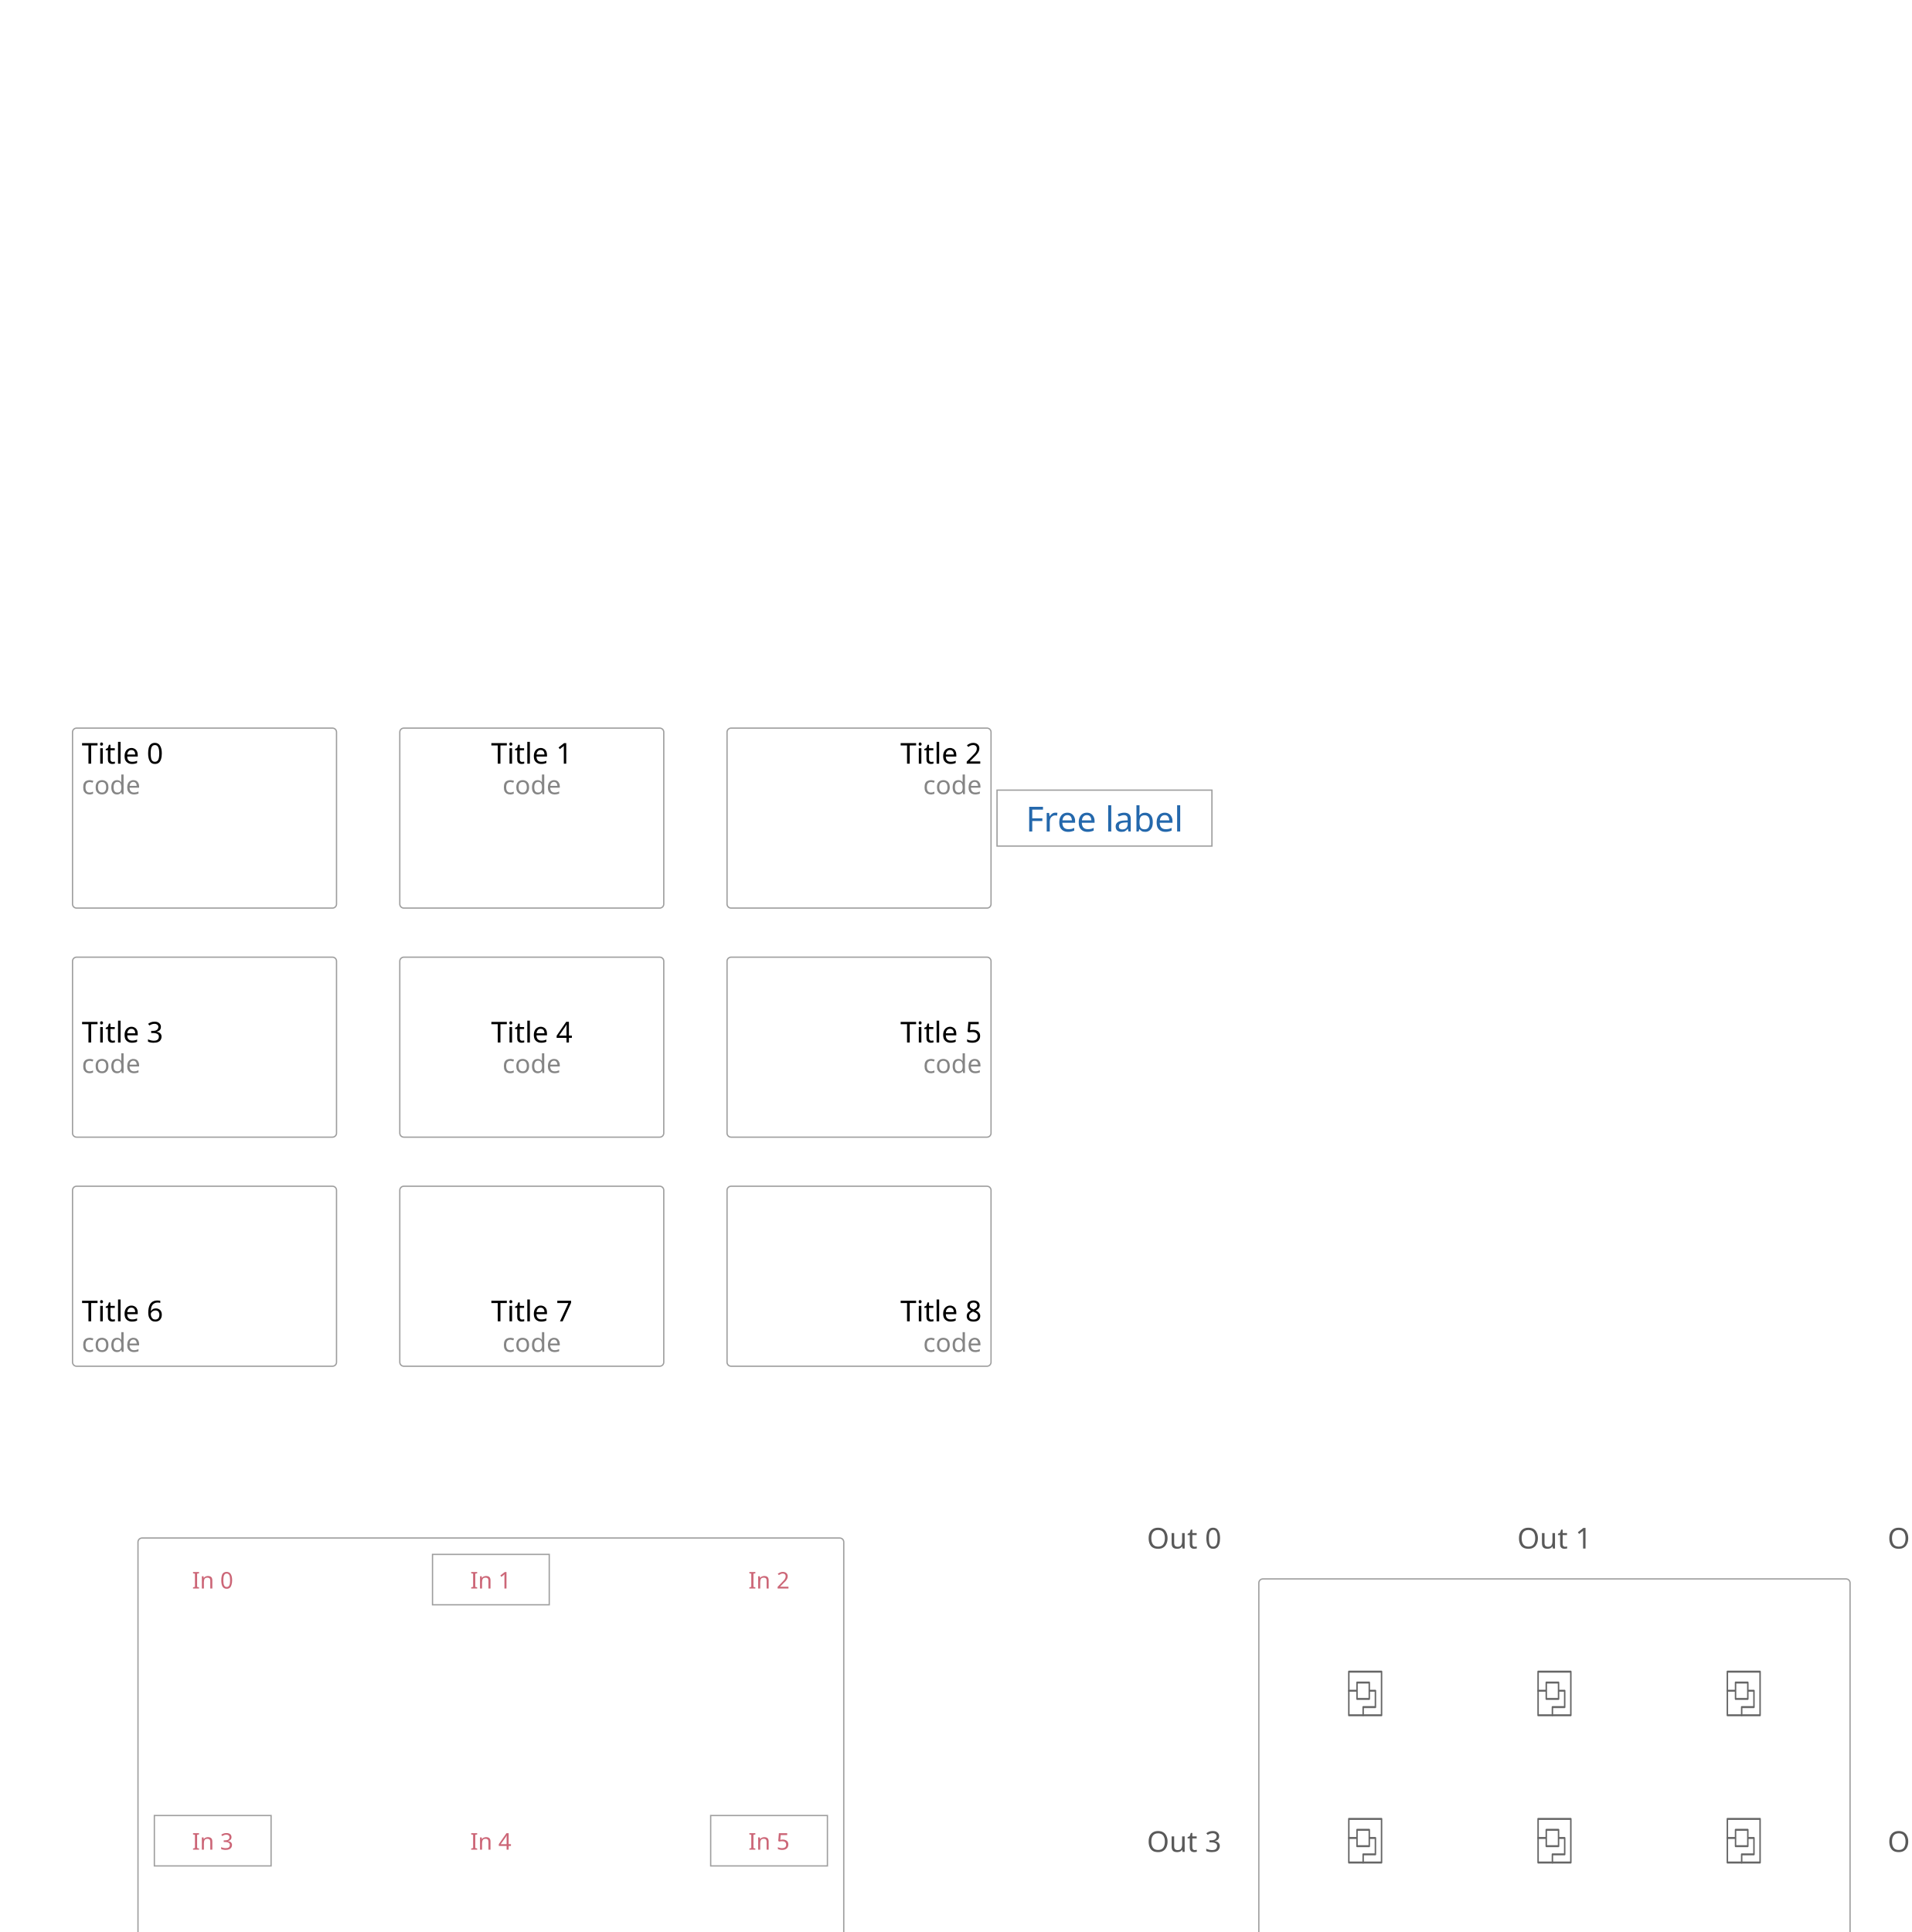
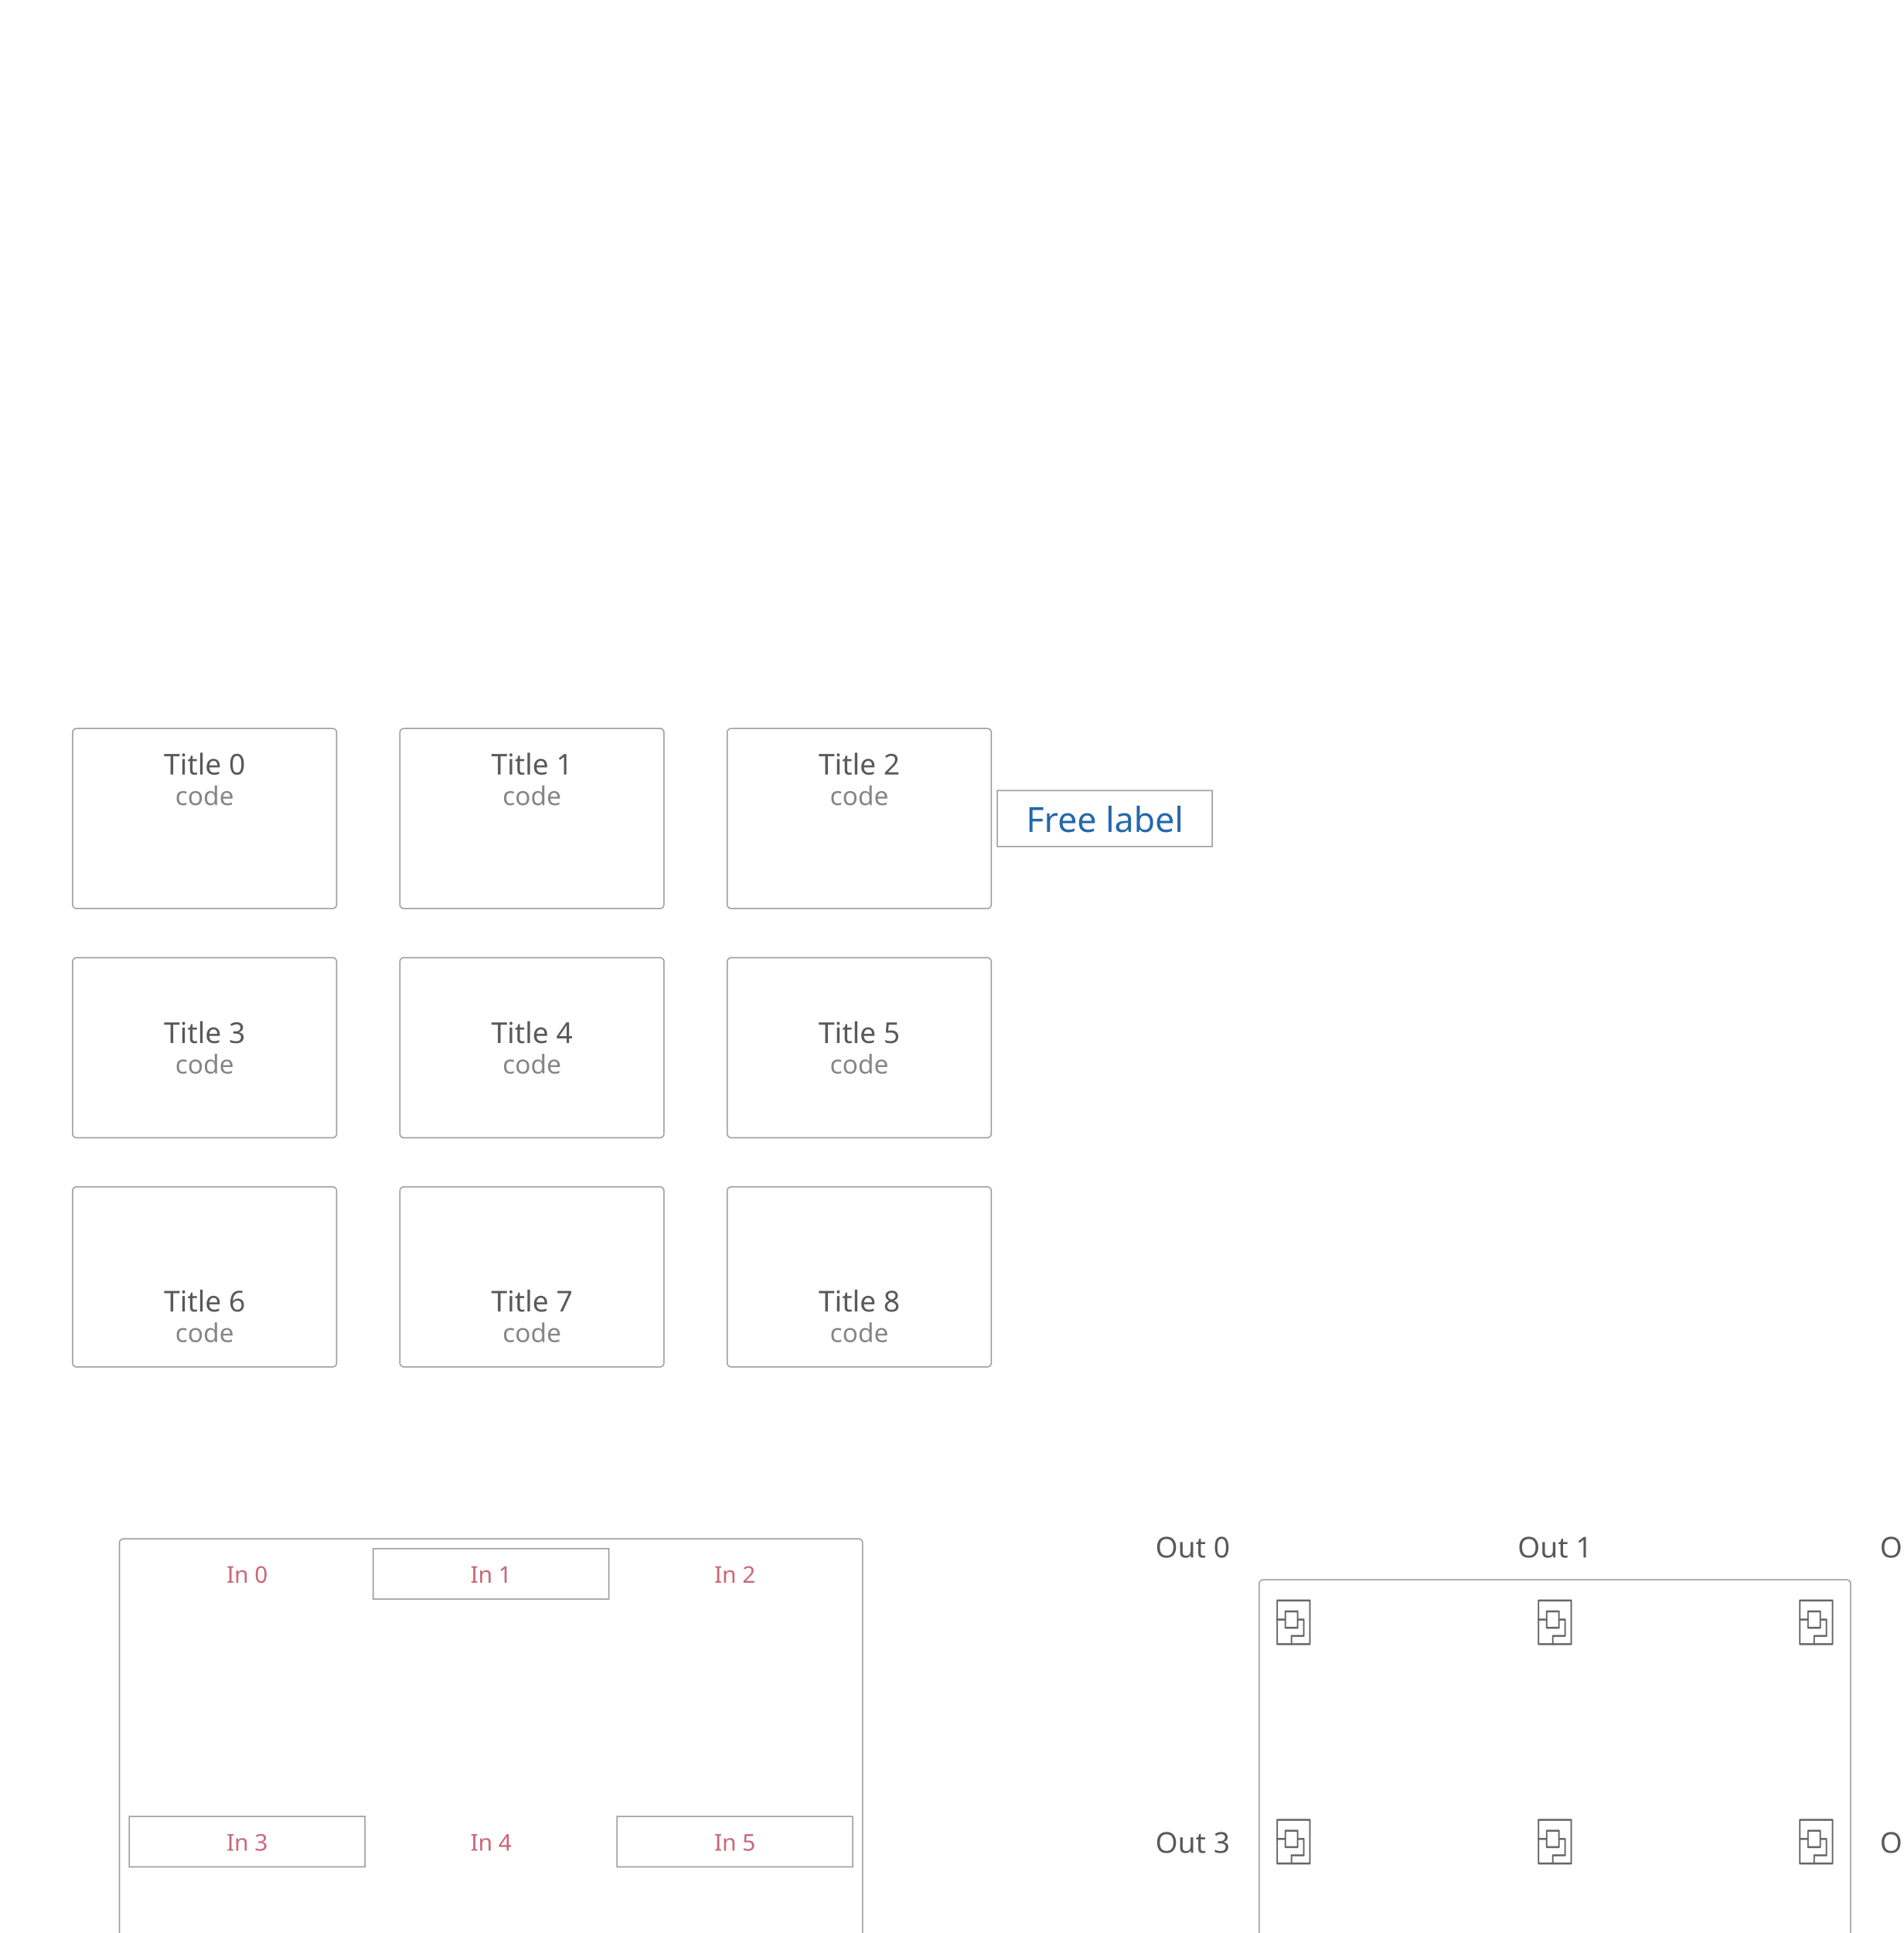
<svg id="canvas">
  <g class="grid" />
  <g class="view" transform="translate(100,400) scale(4)">
    <g />
    <g>
      <g fill-opacity="1" stroke-opacity="1">
        <rect data-node="title0" fill="rgb(255,255,255)" stroke="#9E9E9E" stroke-dasharray="none" stroke-width="0.158" class="node" x="-16.134" y="-11" width="32.267" height="22" rx="0.492" ry="0.492" />
-         <text data-text="title0-title" data-parent="title0" x="-15" y="-8.013" text-anchor="start" dominant-baseline="central" font-size="3.515" font-family="Sakuga Sans" fill="#000" pointer-events="auto" font-weight="normal" font-style="normal">Title 0</text>
-         <text data-text="title0-title" data-parent="title0" x="-15" y="-4.146" text-anchor="start" dominant-baseline="central" font-size="3.163" font-family="Sakuga Mono" fill="#858585" pointer-events="auto">code</text>
      </g>
      <g fill-opacity="1" stroke-opacity="1">
        <rect data-node="title1" fill="rgb(255,255,255)" stroke="#9E9E9E" stroke-dasharray="none" stroke-width="0.158" class="node" x="23.866" y="-11" width="32.267" height="22" rx="0.492" ry="0.492" />
-         <text data-text="title1-title" data-parent="title1" x="40" y="-8.013" text-anchor="middle" dominant-baseline="central" font-size="3.515" font-family="Sakuga Sans" fill="#000" pointer-events="auto" font-weight="normal" font-style="normal">Title 1</text>
-         <text data-text="title1-title" data-parent="title1" x="40" y="-4.146" text-anchor="middle" dominant-baseline="central" font-size="3.163" font-family="Sakuga Mono" fill="#858585" pointer-events="auto">code</text>
      </g>
      <g fill-opacity="1" stroke-opacity="1">
        <rect data-node="title2" fill="rgb(255,255,255)" stroke="#9E9E9E" stroke-dasharray="none" stroke-width="0.158" class="node" x="63.866" y="-11" width="32.267" height="22" rx="0.492" ry="0.492" />
-         <text data-text="title2-title" data-parent="title2" x="95" y="-8.013" text-anchor="end" dominant-baseline="central" font-size="3.515" font-family="Sakuga Sans" fill="#000" pointer-events="auto" font-weight="normal" font-style="normal">Title 2</text>
-         <text data-text="title2-title" data-parent="title2" x="95" y="-4.146" text-anchor="end" dominant-baseline="central" font-size="3.163" font-family="Sakuga Mono" fill="#858585" pointer-events="auto">code</text>
      </g>
      <g fill-opacity="1" stroke-opacity="1">
        <rect data-node="title3" fill="rgb(255,255,255)" stroke="#9E9E9E" stroke-dasharray="none" stroke-width="0.158" class="node" x="-16.134" y="17" width="32.267" height="22" rx="0.492" ry="0.492" />
-         <text data-text="title3-title" data-parent="title3" x="-15" y="26.067" text-anchor="start" dominant-baseline="central" font-size="3.515" font-family="Sakuga Sans" fill="#000" pointer-events="auto" font-weight="normal" font-style="normal">Title 3</text>
-         <text data-text="title3-title" data-parent="title3" x="-15" y="29.933" text-anchor="start" dominant-baseline="central" font-size="3.163" font-family="Sakuga Mono" fill="#858585" pointer-events="auto">code</text>
      </g>
      <g fill-opacity="1" stroke-opacity="1">
        <rect data-node="title4" fill="rgb(255,255,255)" stroke="#9E9E9E" stroke-dasharray="none" stroke-width="0.158" class="node" x="23.866" y="17" width="32.267" height="22" rx="0.492" ry="0.492" />
-         <text data-text="title4-title" data-parent="title4" x="40" y="26.067" text-anchor="middle" dominant-baseline="central" font-size="3.515" font-family="Sakuga Sans" fill="#000" pointer-events="auto" font-weight="normal" font-style="normal">Title 4</text>
-         <text data-text="title4-title" data-parent="title4" x="40" y="29.933" text-anchor="middle" dominant-baseline="central" font-size="3.163" font-family="Sakuga Mono" fill="#858585" pointer-events="auto">code</text>
      </g>
      <g fill-opacity="1" stroke-opacity="1">
        <rect data-node="title5" fill="rgb(255,255,255)" stroke="#9E9E9E" stroke-dasharray="none" stroke-width="0.158" class="node" x="63.866" y="17" width="32.267" height="22" rx="0.492" ry="0.492" />
-         <text data-text="title5-title" data-parent="title5" x="95" y="26.067" text-anchor="end" dominant-baseline="central" font-size="3.515" font-family="Sakuga Sans" fill="#000" pointer-events="auto" font-weight="normal" font-style="normal">Title 5</text>
-         <text data-text="title5-title" data-parent="title5" x="95" y="29.933" text-anchor="end" dominant-baseline="central" font-size="3.163" font-family="Sakuga Mono" fill="#858585" pointer-events="auto">code</text>
      </g>
      <g fill-opacity="1" stroke-opacity="1">
        <rect data-node="title6" fill="rgb(255,255,255)" stroke="#9E9E9E" stroke-dasharray="none" stroke-width="0.158" class="node" x="-16.134" y="45" width="32.267" height="22" rx="0.492" ry="0.492" />
-         <text data-text="title6-title" data-parent="title6" x="-15" y="60.147" text-anchor="start" dominant-baseline="central" font-size="3.515" font-family="Sakuga Sans" fill="#000" pointer-events="auto" font-weight="normal" font-style="normal">Title 6</text>
-         <text data-text="title6-title" data-parent="title6" x="-15" y="64.013" text-anchor="start" dominant-baseline="central" font-size="3.163" font-family="Sakuga Mono" fill="#858585" pointer-events="auto">code</text>
      </g>
      <g fill-opacity="1" stroke-opacity="1">
        <rect data-node="title7" fill="rgb(255,255,255)" stroke="#9E9E9E" stroke-dasharray="none" stroke-width="0.158" class="node" x="23.866" y="45" width="32.267" height="22" rx="0.492" ry="0.492" />
-         <text data-text="title7-title" data-parent="title7" x="40" y="60.147" text-anchor="middle" dominant-baseline="central" font-size="3.515" font-family="Sakuga Sans" fill="#000" pointer-events="auto" font-weight="normal" font-style="normal">Title 7</text>
-         <text data-text="title7-title" data-parent="title7" x="40" y="64.013" text-anchor="middle" dominant-baseline="central" font-size="3.163" font-family="Sakuga Mono" fill="#858585" pointer-events="auto">code</text>
      </g>
      <g fill-opacity="1" stroke-opacity="1">
        <rect data-node="title8" fill="rgb(255,255,255)" stroke="#9E9E9E" stroke-dasharray="none" stroke-width="0.158" class="node" x="63.866" y="45" width="32.267" height="22" rx="0.492" ry="0.492" />
-         <text data-text="title8-title" data-parent="title8" x="95" y="60.147" text-anchor="end" dominant-baseline="central" font-size="3.515" font-family="Sakuga Sans" fill="#000" pointer-events="auto" font-weight="normal" font-style="normal">Title 8</text>
-         <text data-text="title8-title" data-parent="title8" x="95" y="64.013" text-anchor="end" dominant-baseline="central" font-size="3.163" font-family="Sakuga Mono" fill="#858585" pointer-events="auto">code</text>
-       </g>
-       <g fill-opacity="1" stroke-opacity="1">
-         <rect data-node="labelParent" fill="rgb(255,255,255)" stroke="#9E9E9E" stroke-dasharray="none" stroke-width="0.158" class="node" x="-8.134" y="88" width="86.267" height="74" rx="0.492" ry="0.492" />
-         <text data-text="labelParent-title" data-parent="labelParent" x="35" y="125" text-anchor="middle" dominant-baseline="central" font-size="3.515" font-family="Sakuga Sans" fill="#000" pointer-events="auto" font-weight="normal" font-style="normal" />
+       </g>
+       <g fill-opacity="1" stroke-opacity="1">
+         <rect data-node="labelParent" fill="rgb(255,255,255)" stroke="#9E9E9E" stroke-dasharray="none" stroke-width="0.158" class="node" x="-10.401" y="88" width="90.802" height="74" rx="0.492" ry="0.492" />
      </g>
      <g fill-opacity="1" stroke-opacity="1">
        <rect data-node="parent" fill="rgb(255,255,255)" stroke="#9E9E9E" stroke-dasharray="none" stroke-width="0.158" class="node" x="-8.134" y="185" width="86.267" height="40" rx="0.492" ry="0.492" />
-         <text data-text="parent-title" data-parent="parent" x="77" y="222.013" text-anchor="end" dominant-baseline="central" font-size="3.515" font-family="Sakuga Sans" fill="#000" pointer-events="auto" font-weight="normal" font-style="normal">Parent</text>
      </g>
      <g fill-opacity="1" stroke-opacity="1">
        <rect data-node="outsideParent" fill="rgb(255,255,255)" stroke="#9E9E9E" stroke-dasharray="none" stroke-width="0.158" class="node" x="128.866" y="93" width="72.267" height="64" rx="0.492" ry="0.492" />
-         <text data-text="outsideParent-title" data-parent="outsideParent" x="165" y="125" text-anchor="middle" dominant-baseline="central" font-size="3.515" font-family="Sakuga Sans" fill="#000" pointer-events="auto" font-weight="normal" font-style="normal" />
      </g>
      <g fill-opacity="1" stroke-opacity="1">
        <rect data-node="freeLabel" x="96.866" y="-3.418" width="26.267" height="6.836" fill="transparent" />
        <rect data-node="freeLabel" fill="none" stroke="#9e9e9e" stroke-dasharray="none" stroke-width="0.158" class="node" x="96.866" y="-3.418" width="26.267" height="6.836" rx="0" ry="0" />
        <text x="110" y="0" text-anchor="middle" dominant-baseline="central" font-size="4.218" font-family="Sakuga Sans" fill="#2468AC" pointer-events="none" font-weight="normal" font-style="normal">Free label</text>
      </g>
      <g fill-opacity="1" stroke-opacity="1">
-         <rect data-node="inside0" x="-6.134" y="90" width="14.268" height="6.16" fill="transparent" />
-         <rect data-node="inside0" fill="none" stroke="none" stroke-dasharray="none" stroke-width="0.158" class="node" x="-6.134" y="90" width="14.268" height="6.16" rx="0" ry="0" />
-         <text x="1" y="93.08" text-anchor="middle" dominant-baseline="central" font-size="2.812" font-family="Sakuga Sans" fill="rgb(204,102,119)" pointer-events="none" font-weight="normal" font-style="normal">In 0</text>
-       </g>
-       <g fill-opacity="1" stroke-opacity="1">
-         <rect data-node="outside0" x="112.599" y="84.84" width="14.268" height="6.16" fill="transparent" />
-         <rect data-node="outside0" fill="none" stroke="none" stroke-dasharray="none" stroke-width="0.158" class="node" x="112.599" y="84.84" width="14.268" height="6.16" rx="0" ry="0" />
-         <text x="119.733" y="87.92" text-anchor="middle" dominant-baseline="central" font-size="3.515" font-family="Sakuga Sans" fill="#595959" pointer-events="none" font-weight="normal" font-style="normal">Out 0</text>
-       </g>
-       <g fill-opacity="1" stroke-opacity="1">
-         <g transform="translate(138.8663,103) scale(0.25,0.3333)" fill="none" stroke="#666666" stroke-width="0.723" stroke-linecap="round" stroke-linejoin="round" pointer-events="none">
-           <path d="M4 4h16v16H4z" />
-           <path d="M8 8h6v6H8z M14 11h3v6h-6v3 M4 11h4" />
-         </g>
-         <rect data-node="icon0" x="138.866" y="103" width="6" height="8" fill="transparent" class="node" />
-         <text data-node="icon0" x="145.866" y="107" text-anchor="start" dominant-baseline="central" font-size="3.515" font-family="Sakuga Sans" fill="#000" pointer-events="auto" />
-       </g>
-       <g fill-opacity="1" stroke-opacity="1">
-         <rect data-node="inside1" x="27.866" y="90" width="14.268" height="6.16" fill="transparent" />
-         <rect data-node="inside1" fill="none" stroke="#9e9e9e" stroke-dasharray="none" stroke-width="0.158" class="node" x="27.866" y="90" width="14.268" height="6.16" rx="0" ry="0" />
-         <text x="35" y="93.08" text-anchor="middle" dominant-baseline="central" font-size="2.812" font-family="Sakuga Sans" fill="rgb(204,102,119)" pointer-events="none" font-weight="normal" font-style="normal">In 1</text>
-       </g>
-       <g fill-opacity="1" stroke-opacity="1">
-         <rect data-node="outside1" x="157.866" y="84.84" width="14.268" height="6.16" fill="transparent" />
-         <rect data-node="outside1" fill="none" stroke="none" stroke-dasharray="none" stroke-width="0.158" class="node" x="157.866" y="84.84" width="14.268" height="6.16" rx="0" ry="0" />
-         <text x="165" y="87.92" text-anchor="middle" dominant-baseline="central" font-size="3.515" font-family="Sakuga Sans" fill="#595959" pointer-events="none" font-weight="normal" font-style="normal">Out 1</text>
-       </g>
-       <g fill-opacity="1" stroke-opacity="1">
-         <g transform="translate(162,103) scale(0.25,0.3333)" fill="none" stroke="#666666" stroke-width="0.723" stroke-linecap="round" stroke-linejoin="round" pointer-events="none">
-           <path d="M4 4h16v16H4z" />
-           <path d="M8 8h6v6H8z M14 11h3v6h-6v3 M4 11h4" />
-         </g>
-         <rect data-node="icon1" x="162" y="103" width="6" height="8" fill="transparent" class="node" />
-         <text data-node="icon1" x="169" y="107" text-anchor="start" dominant-baseline="central" font-size="3.515" font-family="Sakuga Sans" fill="#000" pointer-events="auto" />
-       </g>
-       <g fill-opacity="1" stroke-opacity="1">
-         <rect data-node="inside2" x="61.866" y="90" width="14.268" height="6.16" fill="transparent" />
-         <rect data-node="inside2" fill="none" stroke="none" stroke-dasharray="none" stroke-width="0.158" class="node" x="61.866" y="90" width="14.268" height="6.16" rx="0" ry="0" />
-         <text x="69" y="93.08" text-anchor="middle" dominant-baseline="central" font-size="2.812" font-family="Sakuga Sans" fill="rgb(204,102,119)" pointer-events="none" font-weight="normal" font-style="normal">In 2</text>
-       </g>
-       <g fill-opacity="1" stroke-opacity="1">
-         <rect data-node="outside2" x="203.134" y="84.84" width="14.268" height="6.16" fill="transparent" />
-         <rect data-node="outside2" fill="none" stroke="none" stroke-dasharray="none" stroke-width="0.158" class="node" x="203.134" y="84.84" width="14.268" height="6.16" rx="0" ry="0" />
-         <text x="210.268" y="87.92" text-anchor="middle" dominant-baseline="central" font-size="3.515" font-family="Sakuga Sans" fill="#595959" pointer-events="none" font-weight="normal" font-style="normal">Out 2</text>
-       </g>
-       <g fill-opacity="1" stroke-opacity="1">
-         <g transform="translate(185.1338,103) scale(0.25,0.3333)" fill="none" stroke="#666666" stroke-width="0.723" stroke-linecap="round" stroke-linejoin="round" pointer-events="none">
-           <path d="M4 4h16v16H4z" />
-           <path d="M8 8h6v6H8z M14 11h3v6h-6v3 M4 11h4" />
-         </g>
-         <rect data-node="icon2" x="185.134" y="103" width="6" height="8" fill="transparent" class="node" />
-         <text data-node="icon2" x="192.134" y="107" text-anchor="start" dominant-baseline="central" font-size="3.515" font-family="Sakuga Sans" fill="#000" pointer-events="auto" />
-       </g>
-       <g fill-opacity="1" stroke-opacity="1">
-         <rect data-node="inside3" x="-6.134" y="121.92" width="14.268" height="6.16" fill="transparent" />
-         <rect data-node="inside3" fill="none" stroke="#9e9e9e" stroke-dasharray="none" stroke-width="0.158" class="node" x="-6.134" y="121.92" width="14.268" height="6.16" rx="0" ry="0" />
-         <text x="1" y="125" text-anchor="middle" dominant-baseline="central" font-size="2.812" font-family="Sakuga Sans" fill="rgb(204,102,119)" pointer-events="none" font-weight="normal" font-style="normal">In 3</text>
-       </g>
-       <g fill-opacity="1" stroke-opacity="1">
-         <rect data-node="outside3" x="112.599" y="121.92" width="14.268" height="6.16" fill="transparent" />
-         <rect data-node="outside3" fill="none" stroke="none" stroke-dasharray="none" stroke-width="0.158" class="node" x="112.599" y="121.92" width="14.268" height="6.16" rx="0" ry="0" />
-         <text x="119.733" y="125" text-anchor="middle" dominant-baseline="central" font-size="3.515" font-family="Sakuga Sans" fill="#595959" pointer-events="none" font-weight="normal" font-style="normal">Out 3</text>
-       </g>
-       <g fill-opacity="1" stroke-opacity="1">
-         <g transform="translate(138.8663,121) scale(0.25,0.3333)" fill="none" stroke="#666666" stroke-width="0.723" stroke-linecap="round" stroke-linejoin="round" pointer-events="none">
-           <path d="M4 4h16v16H4z" />
-           <path d="M8 8h6v6H8z M14 11h3v6h-6v3 M4 11h4" />
-         </g>
-         <rect data-node="icon3" x="138.866" y="121" width="6" height="8" fill="transparent" class="node" />
-         <text data-node="icon3" x="145.866" y="125" text-anchor="start" dominant-baseline="central" font-size="3.515" font-family="Sakuga Sans" fill="#000" pointer-events="auto" />
-       </g>
-       <g fill-opacity="1" stroke-opacity="1">
-         <rect data-node="inside4" x="27.866" y="121.92" width="14.268" height="6.16" fill="transparent" />
-         <rect data-node="inside4" fill="none" stroke="none" stroke-dasharray="none" stroke-width="0.158" class="node" x="27.866" y="121.92" width="14.268" height="6.16" rx="0" ry="0" />
-         <text x="35" y="125" text-anchor="middle" dominant-baseline="central" font-size="2.812" font-family="Sakuga Sans" fill="rgb(204,102,119)" pointer-events="none" font-weight="normal" font-style="normal">In 4</text>
+         <rect data-node="inside0" x="-9.201" y="89.2" width="28.801" height="6.16" fill="transparent" />
+         <rect data-node="inside0" fill="none" stroke="none" stroke-dasharray="none" stroke-width="0.158" class="node" x="-9.201" y="89.2" width="28.801" height="6.16" rx="0" ry="0" />
+         <text x="5.199" y="92.28" text-anchor="middle" dominant-baseline="central" font-size="2.812" font-family="Sakuga Sans" fill="rgb(204,102,119)" pointer-events="none" font-weight="normal" font-style="normal">In 0</text>
+       </g>
+       <g fill-opacity="1" stroke-opacity="1">
+         <rect data-node="outside0" x="113.599" y="85.84" width="14.268" height="6.16" fill="transparent" />
+         <rect data-node="outside0" fill="none" stroke="none" stroke-dasharray="none" stroke-width="0.158" class="node" x="113.599" y="85.84" width="14.268" height="6.16" rx="0" ry="0" />
+         <text x="120.733" y="88.92" text-anchor="middle" dominant-baseline="central" font-size="3.515" font-family="Sakuga Sans" fill="#595959" pointer-events="none" font-weight="normal" font-style="normal">Out 0</text>
+       </g>
+       <g fill-opacity="1" stroke-opacity="1">
+         <g transform="translate(130.0663,94.2) scale(0.25,0.3333)" fill="none" stroke="#666666" stroke-width="0.723" stroke-linecap="round" stroke-linejoin="round" pointer-events="none">
+           <path d="M4 4h16v16H4z" />
+           <path d="M8 8h6v6H8z M14 11h3v6h-6v3 M4 11h4" />
+         </g>
+         <rect data-node="icon0" x="130.066" y="94.2" width="6" height="8" fill="transparent" class="node" />
+         <text data-node="icon0" x="137.066" y="98.2" text-anchor="start" dominant-baseline="central" font-size="3.515" font-family="Sakuga Sans" fill="#000" pointer-events="auto" />
+       </g>
+       <g fill-opacity="1" stroke-opacity="1">
+         <rect data-node="inside1" x="20.6" y="89.2" width="28.801" height="6.16" fill="transparent" />
+         <rect data-node="inside1" fill="none" stroke="#9e9e9e" stroke-dasharray="none" stroke-width="0.158" class="node" x="20.6" y="89.2" width="28.801" height="6.16" rx="0" ry="0" />
+         <text x="35" y="92.28" text-anchor="middle" dominant-baseline="central" font-size="2.812" font-family="Sakuga Sans" fill="rgb(204,102,119)" pointer-events="none" font-weight="normal" font-style="normal">In 1</text>
+       </g>
+       <g fill-opacity="1" stroke-opacity="1">
+         <rect data-node="outside1" x="157.866" y="85.84" width="14.268" height="6.16" fill="transparent" />
+         <rect data-node="outside1" fill="none" stroke="none" stroke-dasharray="none" stroke-width="0.158" class="node" x="157.866" y="85.84" width="14.268" height="6.16" rx="0" ry="0" />
+         <text x="165" y="88.92" text-anchor="middle" dominant-baseline="central" font-size="3.515" font-family="Sakuga Sans" fill="#595959" pointer-events="none" font-weight="normal" font-style="normal">Out 1</text>
+       </g>
+       <g fill-opacity="1" stroke-opacity="1">
+         <g transform="translate(162,94.2) scale(0.25,0.3333)" fill="none" stroke="#666666" stroke-width="0.723" stroke-linecap="round" stroke-linejoin="round" pointer-events="none">
+           <path d="M4 4h16v16H4z" />
+           <path d="M8 8h6v6H8z M14 11h3v6h-6v3 M4 11h4" />
+         </g>
+         <rect data-node="icon1" x="162" y="94.2" width="6" height="8" fill="transparent" class="node" />
+         <text data-node="icon1" x="169" y="98.2" text-anchor="start" dominant-baseline="central" font-size="3.515" font-family="Sakuga Sans" fill="#000" pointer-events="auto" />
+       </g>
+       <g fill-opacity="1" stroke-opacity="1">
+         <rect data-node="inside2" x="50.4" y="89.2" width="28.801" height="6.16" fill="transparent" />
+         <rect data-node="inside2" fill="none" stroke="none" stroke-dasharray="none" stroke-width="0.158" class="node" x="50.4" y="89.2" width="28.801" height="6.16" rx="0" ry="0" />
+         <text x="64.801" y="92.28" text-anchor="middle" dominant-baseline="central" font-size="2.812" font-family="Sakuga Sans" fill="rgb(204,102,119)" pointer-events="none" font-weight="normal" font-style="normal">In 2</text>
+       </g>
+       <g fill-opacity="1" stroke-opacity="1">
+         <rect data-node="outside2" x="202.134" y="85.84" width="14.268" height="6.16" fill="transparent" />
+         <rect data-node="outside2" fill="none" stroke="none" stroke-dasharray="none" stroke-width="0.158" class="node" x="202.134" y="85.84" width="14.268" height="6.16" rx="0" ry="0" />
+         <text x="209.268" y="88.92" text-anchor="middle" dominant-baseline="central" font-size="3.515" font-family="Sakuga Sans" fill="#595959" pointer-events="none" font-weight="normal" font-style="normal">Out 2</text>
+       </g>
+       <g fill-opacity="1" stroke-opacity="1">
+         <g transform="translate(193.9338,94.2) scale(0.25,0.3333)" fill="none" stroke="#666666" stroke-width="0.723" stroke-linecap="round" stroke-linejoin="round" pointer-events="none">
+           <path d="M4 4h16v16H4z" />
+           <path d="M8 8h6v6H8z M14 11h3v6h-6v3 M4 11h4" />
+         </g>
+         <rect data-node="icon2" x="193.934" y="94.2" width="6" height="8" fill="transparent" class="node" />
+         <text data-node="icon2" x="200.934" y="98.2" text-anchor="start" dominant-baseline="central" font-size="3.515" font-family="Sakuga Sans" fill="#000" pointer-events="auto" />
+       </g>
+       <g fill-opacity="1" stroke-opacity="1">
+         <rect data-node="inside3" x="-9.201" y="121.92" width="28.801" height="6.16" fill="transparent" />
+         <rect data-node="inside3" fill="none" stroke="#9e9e9e" stroke-dasharray="none" stroke-width="0.158" class="node" x="-9.201" y="121.92" width="28.801" height="6.16" rx="0" ry="0" />
+         <text x="5.199" y="125" text-anchor="middle" dominant-baseline="central" font-size="2.812" font-family="Sakuga Sans" fill="rgb(204,102,119)" pointer-events="none" font-weight="normal" font-style="normal">In 3</text>
+       </g>
+       <g fill-opacity="1" stroke-opacity="1">
+         <rect data-node="outside3" x="113.599" y="121.92" width="14.268" height="6.16" fill="transparent" />
+         <rect data-node="outside3" fill="none" stroke="none" stroke-dasharray="none" stroke-width="0.158" class="node" x="113.599" y="121.92" width="14.268" height="6.16" rx="0" ry="0" />
+         <text x="120.733" y="125" text-anchor="middle" dominant-baseline="central" font-size="3.515" font-family="Sakuga Sans" fill="#595959" pointer-events="none" font-weight="normal" font-style="normal">Out 3</text>
+       </g>
+       <g fill-opacity="1" stroke-opacity="1">
+         <g transform="translate(130.0663,121) scale(0.25,0.3333)" fill="none" stroke="#666666" stroke-width="0.723" stroke-linecap="round" stroke-linejoin="round" pointer-events="none">
+           <path d="M4 4h16v16H4z" />
+           <path d="M8 8h6v6H8z M14 11h3v6h-6v3 M4 11h4" />
+         </g>
+         <rect data-node="icon3" x="130.066" y="121" width="6" height="8" fill="transparent" class="node" />
+         <text data-node="icon3" x="137.066" y="125" text-anchor="start" dominant-baseline="central" font-size="3.515" font-family="Sakuga Sans" fill="#000" pointer-events="auto" />
+       </g>
+       <g fill-opacity="1" stroke-opacity="1">
+         <rect data-text="inside4" data-parent="labelParent" x="20.6" y="121.92" width="28.801" height="6.16" fill="transparent" />
+         <rect data-text="inside4" data-parent="labelParent" fill="none" stroke="none" stroke-dasharray="none" stroke-width="0.158" class="node" x="20.6" y="121.92" width="28.801" height="6.16" rx="0" ry="0" />
+         <text data-text="inside4" data-parent="labelParent" x="35" y="125" text-anchor="middle" dominant-baseline="central" font-size="2.812" font-family="Sakuga Sans" fill="rgb(204,102,119)" pointer-events="auto" font-weight="normal" font-style="normal">In 4</text>
      </g>
      <g fill-opacity="1" stroke-opacity="1">
        <g transform="translate(162,121) scale(0.25,0.3333)" fill="none" stroke="#666666" stroke-width="0.723" stroke-linecap="round" stroke-linejoin="round" pointer-events="none">
          <path d="M4 4h16v16H4z" />
          <path d="M8 8h6v6H8z M14 11h3v6h-6v3 M4 11h4" />
        </g>
        <rect data-node="icon4" x="162" y="121" width="6" height="8" fill="transparent" class="node" />
        <text data-node="icon4" x="169" y="125" text-anchor="start" dominant-baseline="central" font-size="3.515" font-family="Sakuga Sans" fill="#000" pointer-events="auto" />
      </g>
      <g fill-opacity="1" stroke-opacity="1">
-         <rect data-node="inside5" x="61.866" y="121.92" width="14.268" height="6.16" fill="transparent" />
-         <rect data-node="inside5" fill="none" stroke="#9e9e9e" stroke-dasharray="none" stroke-width="0.158" class="node" x="61.866" y="121.92" width="14.268" height="6.16" rx="0" ry="0" />
-         <text x="69" y="125" text-anchor="middle" dominant-baseline="central" font-size="2.812" font-family="Sakuga Sans" fill="rgb(204,102,119)" pointer-events="none" font-weight="normal" font-style="normal">In 5</text>
-       </g>
-       <g fill-opacity="1" stroke-opacity="1">
-         <rect data-node="outside5" x="203.134" y="121.92" width="14.268" height="6.16" fill="transparent" />
-         <rect data-node="outside5" fill="none" stroke="none" stroke-dasharray="none" stroke-width="0.158" class="node" x="203.134" y="121.92" width="14.268" height="6.16" rx="0" ry="0" />
-         <text x="210.268" y="125" text-anchor="middle" dominant-baseline="central" font-size="3.515" font-family="Sakuga Sans" fill="#595959" pointer-events="none" font-weight="normal" font-style="normal">Out 5</text>
-       </g>
-       <g fill-opacity="1" stroke-opacity="1">
-         <g transform="translate(185.1338,121) scale(0.25,0.3333)" fill="none" stroke="#666666" stroke-width="0.723" stroke-linecap="round" stroke-linejoin="round" pointer-events="none">
-           <path d="M4 4h16v16H4z" />
-           <path d="M8 8h6v6H8z M14 11h3v6h-6v3 M4 11h4" />
-         </g>
-         <rect data-node="icon5" x="185.134" y="121" width="6" height="8" fill="transparent" class="node" />
-         <text data-node="icon5" x="192.134" y="125" text-anchor="start" dominant-baseline="central" font-size="3.515" font-family="Sakuga Sans" fill="#000" pointer-events="auto" />
-       </g>
-       <g fill-opacity="1" stroke-opacity="1">
-         <rect data-node="inside6" x="-6.134" y="153.84" width="14.268" height="6.16" fill="transparent" />
-         <rect data-node="inside6" fill="none" stroke="none" stroke-dasharray="none" stroke-width="0.158" class="node" x="-6.134" y="153.84" width="14.268" height="6.16" rx="0" ry="0" />
-         <text x="1" y="156.92" text-anchor="middle" dominant-baseline="central" font-size="2.812" font-family="Sakuga Sans" fill="rgb(204,102,119)" pointer-events="none" font-weight="normal" font-style="normal">In 6</text>
-       </g>
-       <g fill-opacity="1" stroke-opacity="1">
-         <rect data-node="outside6" x="112.599" y="159" width="14.268" height="6.16" fill="transparent" />
-         <rect data-node="outside6" fill="none" stroke="none" stroke-dasharray="none" stroke-width="0.158" class="node" x="112.599" y="159" width="14.268" height="6.16" rx="0" ry="0" />
-         <text x="119.733" y="162.08" text-anchor="middle" dominant-baseline="central" font-size="3.515" font-family="Sakuga Sans" fill="#595959" pointer-events="none" font-weight="normal" font-style="normal">Out 6</text>
-       </g>
-       <g fill-opacity="1" stroke-opacity="1">
-         <g transform="translate(138.8663,139) scale(0.25,0.3333)" fill="none" stroke="#666666" stroke-width="0.723" stroke-linecap="round" stroke-linejoin="round" pointer-events="none">
-           <path d="M4 4h16v16H4z" />
-           <path d="M8 8h6v6H8z M14 11h3v6h-6v3 M4 11h4" />
-         </g>
-         <rect data-node="icon6" x="138.866" y="139" width="6" height="8" fill="transparent" class="node" />
-         <text data-node="icon6" x="145.866" y="143" text-anchor="start" dominant-baseline="central" font-size="3.515" font-family="Sakuga Sans" fill="#000" pointer-events="auto" />
-       </g>
-       <g fill-opacity="1" stroke-opacity="1">
-         <rect data-node="inside7" x="27.866" y="153.84" width="14.268" height="6.16" fill="transparent" />
-         <rect data-node="inside7" fill="none" stroke="#9e9e9e" stroke-dasharray="none" stroke-width="0.158" class="node" x="27.866" y="153.84" width="14.268" height="6.16" rx="0" ry="0" />
-         <text x="35" y="156.92" text-anchor="middle" dominant-baseline="central" font-size="2.812" font-family="Sakuga Sans" fill="rgb(204,102,119)" pointer-events="none" font-weight="normal" font-style="normal">In 7</text>
-       </g>
-       <g fill-opacity="1" stroke-opacity="1">
-         <rect data-node="outside7" x="157.866" y="159" width="14.268" height="6.16" fill="transparent" />
-         <rect data-node="outside7" fill="none" stroke="none" stroke-dasharray="none" stroke-width="0.158" class="node" x="157.866" y="159" width="14.268" height="6.16" rx="0" ry="0" />
-         <text x="165" y="162.08" text-anchor="middle" dominant-baseline="central" font-size="3.515" font-family="Sakuga Sans" fill="#595959" pointer-events="none" font-weight="normal" font-style="normal">Out 7</text>
-       </g>
-       <g fill-opacity="1" stroke-opacity="1">
-         <g transform="translate(162,139) scale(0.25,0.3333)" fill="none" stroke="#666666" stroke-width="0.723" stroke-linecap="round" stroke-linejoin="round" pointer-events="none">
-           <path d="M4 4h16v16H4z" />
-           <path d="M8 8h6v6H8z M14 11h3v6h-6v3 M4 11h4" />
-         </g>
-         <rect data-node="icon7" x="162" y="139" width="6" height="8" fill="transparent" class="node" />
-         <text data-node="icon7" x="169" y="143" text-anchor="start" dominant-baseline="central" font-size="3.515" font-family="Sakuga Sans" fill="#000" pointer-events="auto" />
-       </g>
-       <g fill-opacity="1" stroke-opacity="1">
-         <rect data-node="inside8" x="61.866" y="153.84" width="14.268" height="6.16" fill="transparent" />
-         <rect data-node="inside8" fill="none" stroke="none" stroke-dasharray="none" stroke-width="0.158" class="node" x="61.866" y="153.84" width="14.268" height="6.16" rx="0" ry="0" />
-         <text x="69" y="156.92" text-anchor="middle" dominant-baseline="central" font-size="2.812" font-family="Sakuga Sans" fill="rgb(204,102,119)" pointer-events="none" font-weight="normal" font-style="normal">In 8</text>
-       </g>
-       <g fill-opacity="1" stroke-opacity="1">
-         <rect data-node="outside8" x="203.134" y="159" width="14.268" height="6.16" fill="transparent" />
-         <rect data-node="outside8" fill="none" stroke="none" stroke-dasharray="none" stroke-width="0.158" class="node" x="203.134" y="159" width="14.268" height="6.16" rx="0" ry="0" />
-         <text x="210.268" y="162.08" text-anchor="middle" dominant-baseline="central" font-size="3.515" font-family="Sakuga Sans" fill="#595959" pointer-events="none" font-weight="normal" font-style="normal">Out 8</text>
-       </g>
-       <g fill-opacity="1" stroke-opacity="1">
-         <g transform="translate(185.1338,139) scale(0.25,0.3333)" fill="none" stroke="#666666" stroke-width="0.723" stroke-linecap="round" stroke-linejoin="round" pointer-events="none">
-           <path d="M4 4h16v16H4z" />
-           <path d="M8 8h6v6H8z M14 11h3v6h-6v3 M4 11h4" />
-         </g>
-         <rect data-node="icon8" x="185.134" y="139" width="6" height="8" fill="transparent" class="node" />
-         <text data-node="icon8" x="192.134" y="143" text-anchor="start" dominant-baseline="central" font-size="3.515" font-family="Sakuga Sans" fill="#000" pointer-events="auto" />
-       </g>
-       <g fill-opacity="1" stroke-opacity="1">
-         <rect data-node="child" fill="rgb(255,255,255)" stroke="#9E9E9E" stroke-dasharray="none" stroke-width="0.158" class="node" x="-6.634" y="186.5" width="22.267" height="12" rx="0.492" ry="0.492" />
-         <text data-text="child-title" data-parent="child" x="4.5" y="192.5" text-anchor="middle" dominant-baseline="central" font-size="3.515" font-family="Sakuga Sans" fill="#000" pointer-events="auto" font-weight="normal" font-style="normal">Child</text>
-       </g>
-       <g fill-opacity="1" stroke-opacity="1">
-         <rect data-node="grandchild" x="-2.634" y="199.5" width="14.268" height="6.16" fill="transparent" />
-         <rect data-node="grandchild" fill="none" stroke="none" stroke-dasharray="none" stroke-width="0.158" class="node" x="-2.634" y="199.5" width="14.268" height="6.16" rx="0" ry="0" />
-         <text x="4.5" y="202.58" text-anchor="middle" dominant-baseline="central" font-size="3.515" font-family="Sakuga Sans" fill="#595959" pointer-events="none" font-weight="normal" font-style="normal">Nested</text>
+         <rect data-node="inside5" x="50.4" y="121.92" width="28.801" height="6.16" fill="transparent" />
+         <rect data-node="inside5" fill="none" stroke="#9e9e9e" stroke-dasharray="none" stroke-width="0.158" class="node" x="50.4" y="121.92" width="28.801" height="6.16" rx="0" ry="0" />
+         <text x="64.801" y="125" text-anchor="middle" dominant-baseline="central" font-size="2.812" font-family="Sakuga Sans" fill="rgb(204,102,119)" pointer-events="none" font-weight="normal" font-style="normal">In 5</text>
+       </g>
+       <g fill-opacity="1" stroke-opacity="1">
+         <rect data-node="outside5" x="202.134" y="121.92" width="14.268" height="6.16" fill="transparent" />
+         <rect data-node="outside5" fill="none" stroke="none" stroke-dasharray="none" stroke-width="0.158" class="node" x="202.134" y="121.92" width="14.268" height="6.16" rx="0" ry="0" />
+         <text x="209.268" y="125" text-anchor="middle" dominant-baseline="central" font-size="3.515" font-family="Sakuga Sans" fill="#595959" pointer-events="none" font-weight="normal" font-style="normal">Out 5</text>
+       </g>
+       <g fill-opacity="1" stroke-opacity="1">
+         <g transform="translate(193.9338,121) scale(0.25,0.3333)" fill="none" stroke="#666666" stroke-width="0.723" stroke-linecap="round" stroke-linejoin="round" pointer-events="none">
+           <path d="M4 4h16v16H4z" />
+           <path d="M8 8h6v6H8z M14 11h3v6h-6v3 M4 11h4" />
+         </g>
+         <rect data-node="icon5" x="193.934" y="121" width="6" height="8" fill="transparent" class="node" />
+         <text data-node="icon5" x="200.934" y="125" text-anchor="start" dominant-baseline="central" font-size="3.515" font-family="Sakuga Sans" fill="#000" pointer-events="auto" />
+       </g>
+       <g fill-opacity="1" stroke-opacity="1">
+         <rect data-node="inside6" x="-9.201" y="154.64" width="28.801" height="6.16" fill="transparent" />
+         <rect data-node="inside6" fill="none" stroke="none" stroke-dasharray="none" stroke-width="0.158" class="node" x="-9.201" y="154.64" width="28.801" height="6.16" rx="0" ry="0" />
+         <text x="5.199" y="157.72" text-anchor="middle" dominant-baseline="central" font-size="2.812" font-family="Sakuga Sans" fill="rgb(204,102,119)" pointer-events="none" font-weight="normal" font-style="normal">In 6</text>
+       </g>
+       <g fill-opacity="1" stroke-opacity="1">
+         <rect data-node="outside6" x="113.599" y="158" width="14.268" height="6.16" fill="transparent" />
+         <rect data-node="outside6" fill="none" stroke="none" stroke-dasharray="none" stroke-width="0.158" class="node" x="113.599" y="158" width="14.268" height="6.16" rx="0" ry="0" />
+         <text x="120.733" y="161.08" text-anchor="middle" dominant-baseline="central" font-size="3.515" font-family="Sakuga Sans" fill="#595959" pointer-events="none" font-weight="normal" font-style="normal">Out 6</text>
+       </g>
+       <g fill-opacity="1" stroke-opacity="1">
+         <g transform="translate(130.0663,147.8) scale(0.25,0.3333)" fill="none" stroke="#666666" stroke-width="0.723" stroke-linecap="round" stroke-linejoin="round" pointer-events="none">
+           <path d="M4 4h16v16H4z" />
+           <path d="M8 8h6v6H8z M14 11h3v6h-6v3 M4 11h4" />
+         </g>
+         <rect data-node="icon6" x="130.066" y="147.8" width="6" height="8" fill="transparent" class="node" />
+         <text data-node="icon6" x="137.066" y="151.8" text-anchor="start" dominant-baseline="central" font-size="3.515" font-family="Sakuga Sans" fill="#000" pointer-events="auto" />
+       </g>
+       <g fill-opacity="1" stroke-opacity="1">
+         <rect data-node="inside7" x="20.6" y="154.64" width="28.801" height="6.16" fill="transparent" />
+         <rect data-node="inside7" fill="none" stroke="#9e9e9e" stroke-dasharray="none" stroke-width="0.158" class="node" x="20.6" y="154.64" width="28.801" height="6.16" rx="0" ry="0" />
+         <text x="35" y="157.72" text-anchor="middle" dominant-baseline="central" font-size="2.812" font-family="Sakuga Sans" fill="rgb(204,102,119)" pointer-events="none" font-weight="normal" font-style="normal">In 7</text>
+       </g>
+       <g fill-opacity="1" stroke-opacity="1">
+         <rect data-node="outside7" x="157.866" y="158" width="14.268" height="6.16" fill="transparent" />
+         <rect data-node="outside7" fill="none" stroke="none" stroke-dasharray="none" stroke-width="0.158" class="node" x="157.866" y="158" width="14.268" height="6.16" rx="0" ry="0" />
+         <text x="165" y="161.08" text-anchor="middle" dominant-baseline="central" font-size="3.515" font-family="Sakuga Sans" fill="#595959" pointer-events="none" font-weight="normal" font-style="normal">Out 7</text>
+       </g>
+       <g fill-opacity="1" stroke-opacity="1">
+         <g transform="translate(162,147.8) scale(0.25,0.3333)" fill="none" stroke="#666666" stroke-width="0.723" stroke-linecap="round" stroke-linejoin="round" pointer-events="none">
+           <path d="M4 4h16v16H4z" />
+           <path d="M8 8h6v6H8z M14 11h3v6h-6v3 M4 11h4" />
+         </g>
+         <rect data-node="icon7" x="162" y="147.8" width="6" height="8" fill="transparent" class="node" />
+         <text data-node="icon7" x="169" y="151.8" text-anchor="start" dominant-baseline="central" font-size="3.515" font-family="Sakuga Sans" fill="#000" pointer-events="auto" />
+       </g>
+       <g fill-opacity="1" stroke-opacity="1">
+         <rect data-node="inside8" x="50.4" y="154.64" width="28.801" height="6.16" fill="transparent" />
+         <rect data-node="inside8" fill="none" stroke="none" stroke-dasharray="none" stroke-width="0.158" class="node" x="50.4" y="154.64" width="28.801" height="6.16" rx="0" ry="0" />
+         <text x="64.801" y="157.72" text-anchor="middle" dominant-baseline="central" font-size="2.812" font-family="Sakuga Sans" fill="rgb(204,102,119)" pointer-events="none" font-weight="normal" font-style="normal">In 8</text>
+       </g>
+       <g fill-opacity="1" stroke-opacity="1">
+         <rect data-node="outside8" x="202.134" y="158" width="14.268" height="6.16" fill="transparent" />
+         <rect data-node="outside8" fill="none" stroke="none" stroke-dasharray="none" stroke-width="0.158" class="node" x="202.134" y="158" width="14.268" height="6.16" rx="0" ry="0" />
+         <text x="209.268" y="161.08" text-anchor="middle" dominant-baseline="central" font-size="3.515" font-family="Sakuga Sans" fill="#595959" pointer-events="none" font-weight="normal" font-style="normal">Out 8</text>
+       </g>
+       <g fill-opacity="1" stroke-opacity="1">
+         <g transform="translate(193.9338,147.8) scale(0.25,0.3333)" fill="none" stroke="#666666" stroke-width="0.723" stroke-linecap="round" stroke-linejoin="round" pointer-events="none">
+           <path d="M4 4h16v16H4z" />
+           <path d="M8 8h6v6H8z M14 11h3v6h-6v3 M4 11h4" />
+         </g>
+         <rect data-node="icon8" x="193.934" y="147.8" width="6" height="8" fill="transparent" class="node" />
+         <text data-node="icon8" x="200.934" y="151.8" text-anchor="start" dominant-baseline="central" font-size="3.515" font-family="Sakuga Sans" fill="#000" pointer-events="auto" />
+       </g>
+       <g fill-opacity="1" stroke-opacity="1">
+         <rect data-node="parent-title" x="-6.934" y="217.64" width="83.868" height="6.16" fill="transparent" />
+         <rect data-node="parent-title" fill="none" stroke="none" stroke-dasharray="none" stroke-width="0.158" class="node" x="-6.934" y="217.64" width="83.868" height="6.16" rx="0" ry="0" />
+         <text x="35" y="220.72" text-anchor="middle" dominant-baseline="central" font-size="3.515" font-family="Sakuga Sans" fill="#595959" pointer-events="none" font-weight="normal" font-style="normal">Parent</text>
+       </g>
+       <g fill-opacity="1" stroke-opacity="1">
+         <rect data-node="child" fill="rgb(255,255,255)" stroke="#9E9E9E" stroke-dasharray="none" stroke-width="0.158" class="node" x="-6.934" y="186.2" width="22.267" height="12" rx="0.492" ry="0.492" />
+       </g>
+       <g fill-opacity="1" stroke-opacity="1">
+         <rect data-text="child-title" data-parent="child" x="-5.734" y="189.12" width="19.867" height="6.16" fill="transparent" />
+         <rect data-text="child-title" data-parent="child" fill="none" stroke="none" stroke-dasharray="none" stroke-width="0.158" class="node" x="-5.734" y="189.12" width="19.867" height="6.16" rx="0" ry="0" />
+         <text data-text="child-title" data-parent="child" x="4.2" y="192.2" text-anchor="middle" dominant-baseline="central" font-size="3.515" font-family="Sakuga Sans" fill="#595959" pointer-events="auto" font-weight="normal" font-style="normal">Child</text>
      </g>
      <g fill-opacity="1" stroke-opacity="1">
        <rect data-node="visibleChild" x="79.866" y="194" width="16.267" height="6.16" fill="transparent" />
        <rect data-node="visibleChild" fill="none" stroke="none" stroke-dasharray="none" stroke-width="0.158" class="node" x="79.866" y="194" width="16.267" height="6.16" rx="0" ry="0" />
        <text x="88" y="197.08" text-anchor="middle" dominant-baseline="central" font-size="3.515" font-family="Sakuga Sans" fill="#595959" pointer-events="none" font-weight="normal" font-style="normal">Visible</text>
+       </g>
+       <g fill-opacity="1" stroke-opacity="1">
+         <rect data-node="title0-title" x="-14.934" y="-9.8" width="29.867" height="9.999" fill="transparent" />
+         <rect data-node="title0-title" fill="none" stroke="none" stroke-dasharray="none" stroke-width="0.158" class="node" x="-14.934" y="-9.8" width="29.867" height="9.999" rx="0" ry="0" />
+         <text x="0" y="-6.734" text-anchor="middle" dominant-baseline="central" font-size="3.515" font-family="Sakuga Sans" fill="#595959" pointer-events="none" font-weight="normal" font-style="normal">Title 0</text>
+         <text x="0" y="-2.868" text-anchor="middle" dominant-baseline="central" font-size="3.163" font-family="Sakuga Mono" fill="#858585" pointer-events="none">code</text>
+       </g>
+       <g fill-opacity="1" stroke-opacity="1">
+         <rect data-node="title1-title" x="25.066" y="-9.8" width="29.867" height="9.999" fill="transparent" />
+         <rect data-node="title1-title" fill="none" stroke="none" stroke-dasharray="none" stroke-width="0.158" class="node" x="25.066" y="-9.8" width="29.867" height="9.999" rx="0" ry="0" />
+         <text x="40" y="-6.734" text-anchor="middle" dominant-baseline="central" font-size="3.515" font-family="Sakuga Sans" fill="#595959" pointer-events="none" font-weight="normal" font-style="normal">Title 1</text>
+         <text x="40" y="-2.868" text-anchor="middle" dominant-baseline="central" font-size="3.163" font-family="Sakuga Mono" fill="#858585" pointer-events="none">code</text>
+       </g>
+       <g fill-opacity="1" stroke-opacity="1">
+         <rect data-node="title2-title" x="65.066" y="-9.8" width="29.867" height="9.999" fill="transparent" />
+         <rect data-node="title2-title" fill="none" stroke="none" stroke-dasharray="none" stroke-width="0.158" class="node" x="65.066" y="-9.8" width="29.867" height="9.999" rx="0" ry="0" />
+         <text x="80" y="-6.734" text-anchor="middle" dominant-baseline="central" font-size="3.515" font-family="Sakuga Sans" fill="#595959" pointer-events="none" font-weight="normal" font-style="normal">Title 2</text>
+         <text x="80" y="-2.868" text-anchor="middle" dominant-baseline="central" font-size="3.163" font-family="Sakuga Mono" fill="#858585" pointer-events="none">code</text>
+       </g>
+       <g fill-opacity="1" stroke-opacity="1">
+         <rect data-node="title3-title" x="-14.934" y="23" width="29.867" height="9.999" fill="transparent" />
+         <rect data-node="title3-title" fill="none" stroke="none" stroke-dasharray="none" stroke-width="0.158" class="node" x="-14.934" y="23" width="29.867" height="9.999" rx="0" ry="0" />
+         <text x="0" y="26.067" text-anchor="middle" dominant-baseline="central" font-size="3.515" font-family="Sakuga Sans" fill="#595959" pointer-events="none" font-weight="normal" font-style="normal">Title 3</text>
+         <text x="0" y="29.933" text-anchor="middle" dominant-baseline="central" font-size="3.163" font-family="Sakuga Mono" fill="#858585" pointer-events="none">code</text>
+       </g>
+       <g fill-opacity="1" stroke-opacity="1">
+         <rect data-text="title4-title" data-parent="title4" x="25.066" y="23" width="29.867" height="9.999" fill="transparent" />
+         <rect data-text="title4-title" data-parent="title4" fill="none" stroke="none" stroke-dasharray="none" stroke-width="0.158" class="node" x="25.066" y="23" width="29.867" height="9.999" rx="0" ry="0" />
+         <text data-text="title4-title" data-parent="title4" x="40" y="26.067" text-anchor="middle" dominant-baseline="central" font-size="3.515" font-family="Sakuga Sans" fill="#595959" pointer-events="auto" font-weight="normal" font-style="normal">Title 4</text>
+         <text data-text="title4-title" data-parent="title4" x="40" y="29.933" text-anchor="middle" dominant-baseline="central" font-size="3.163" font-family="Sakuga Mono" fill="#858585" pointer-events="auto">code</text>
+       </g>
+       <g fill-opacity="1" stroke-opacity="1">
+         <rect data-node="title5-title" x="65.066" y="23" width="29.867" height="9.999" fill="transparent" />
+         <rect data-node="title5-title" fill="none" stroke="none" stroke-dasharray="none" stroke-width="0.158" class="node" x="65.066" y="23" width="29.867" height="9.999" rx="0" ry="0" />
+         <text x="80" y="26.067" text-anchor="middle" dominant-baseline="central" font-size="3.515" font-family="Sakuga Sans" fill="#595959" pointer-events="none" font-weight="normal" font-style="normal">Title 5</text>
+         <text x="80" y="29.933" text-anchor="middle" dominant-baseline="central" font-size="3.163" font-family="Sakuga Mono" fill="#858585" pointer-events="none">code</text>
+       </g>
+       <g fill-opacity="1" stroke-opacity="1">
+         <rect data-node="title6-title" x="-14.934" y="55.801" width="29.867" height="9.999" fill="transparent" />
+         <rect data-node="title6-title" fill="none" stroke="none" stroke-dasharray="none" stroke-width="0.158" class="node" x="-14.934" y="55.801" width="29.867" height="9.999" rx="0" ry="0" />
+         <text x="0" y="58.867" text-anchor="middle" dominant-baseline="central" font-size="3.515" font-family="Sakuga Sans" fill="#595959" pointer-events="none" font-weight="normal" font-style="normal">Title 6</text>
+         <text x="0" y="62.733" text-anchor="middle" dominant-baseline="central" font-size="3.163" font-family="Sakuga Mono" fill="#858585" pointer-events="none">code</text>
+       </g>
+       <g fill-opacity="1" stroke-opacity="1">
+         <rect data-node="title7-title" x="25.066" y="55.801" width="29.867" height="9.999" fill="transparent" />
+         <rect data-node="title7-title" fill="none" stroke="none" stroke-dasharray="none" stroke-width="0.158" class="node" x="25.066" y="55.801" width="29.867" height="9.999" rx="0" ry="0" />
+         <text x="40" y="58.867" text-anchor="middle" dominant-baseline="central" font-size="3.515" font-family="Sakuga Sans" fill="#595959" pointer-events="none" font-weight="normal" font-style="normal">Title 7</text>
+         <text x="40" y="62.733" text-anchor="middle" dominant-baseline="central" font-size="3.163" font-family="Sakuga Mono" fill="#858585" pointer-events="none">code</text>
+       </g>
+       <g fill-opacity="1" stroke-opacity="1">
+         <rect data-node="title8-title" x="65.066" y="55.801" width="29.867" height="9.999" fill="transparent" />
+         <rect data-node="title8-title" fill="none" stroke="none" stroke-dasharray="none" stroke-width="0.158" class="node" x="65.066" y="55.801" width="29.867" height="9.999" rx="0" ry="0" />
+         <text x="80" y="58.867" text-anchor="middle" dominant-baseline="central" font-size="3.515" font-family="Sakuga Sans" fill="#595959" pointer-events="none" font-weight="normal" font-style="normal">Title 8</text>
+         <text x="80" y="62.733" text-anchor="middle" dominant-baseline="central" font-size="3.163" font-family="Sakuga Mono" fill="#858585" pointer-events="none">code</text>
+       </g>
+       <g fill-opacity="1" stroke-opacity="1">
+         <rect data-node="grandchild" x="-2.934" y="199.2" width="14.268" height="6.16" fill="transparent" />
+         <rect data-node="grandchild" fill="none" stroke="none" stroke-dasharray="none" stroke-width="0.158" class="node" x="-2.934" y="199.2" width="14.268" height="6.16" rx="0" ry="0" />
+         <text x="4.2" y="202.28" text-anchor="middle" dominant-baseline="central" font-size="3.515" font-family="Sakuga Sans" fill="#595959" pointer-events="none" font-weight="normal" font-style="normal">Nested</text>
      </g>
    </g>
    <g />
  </g>
  <g class="overlay" />
</svg>
